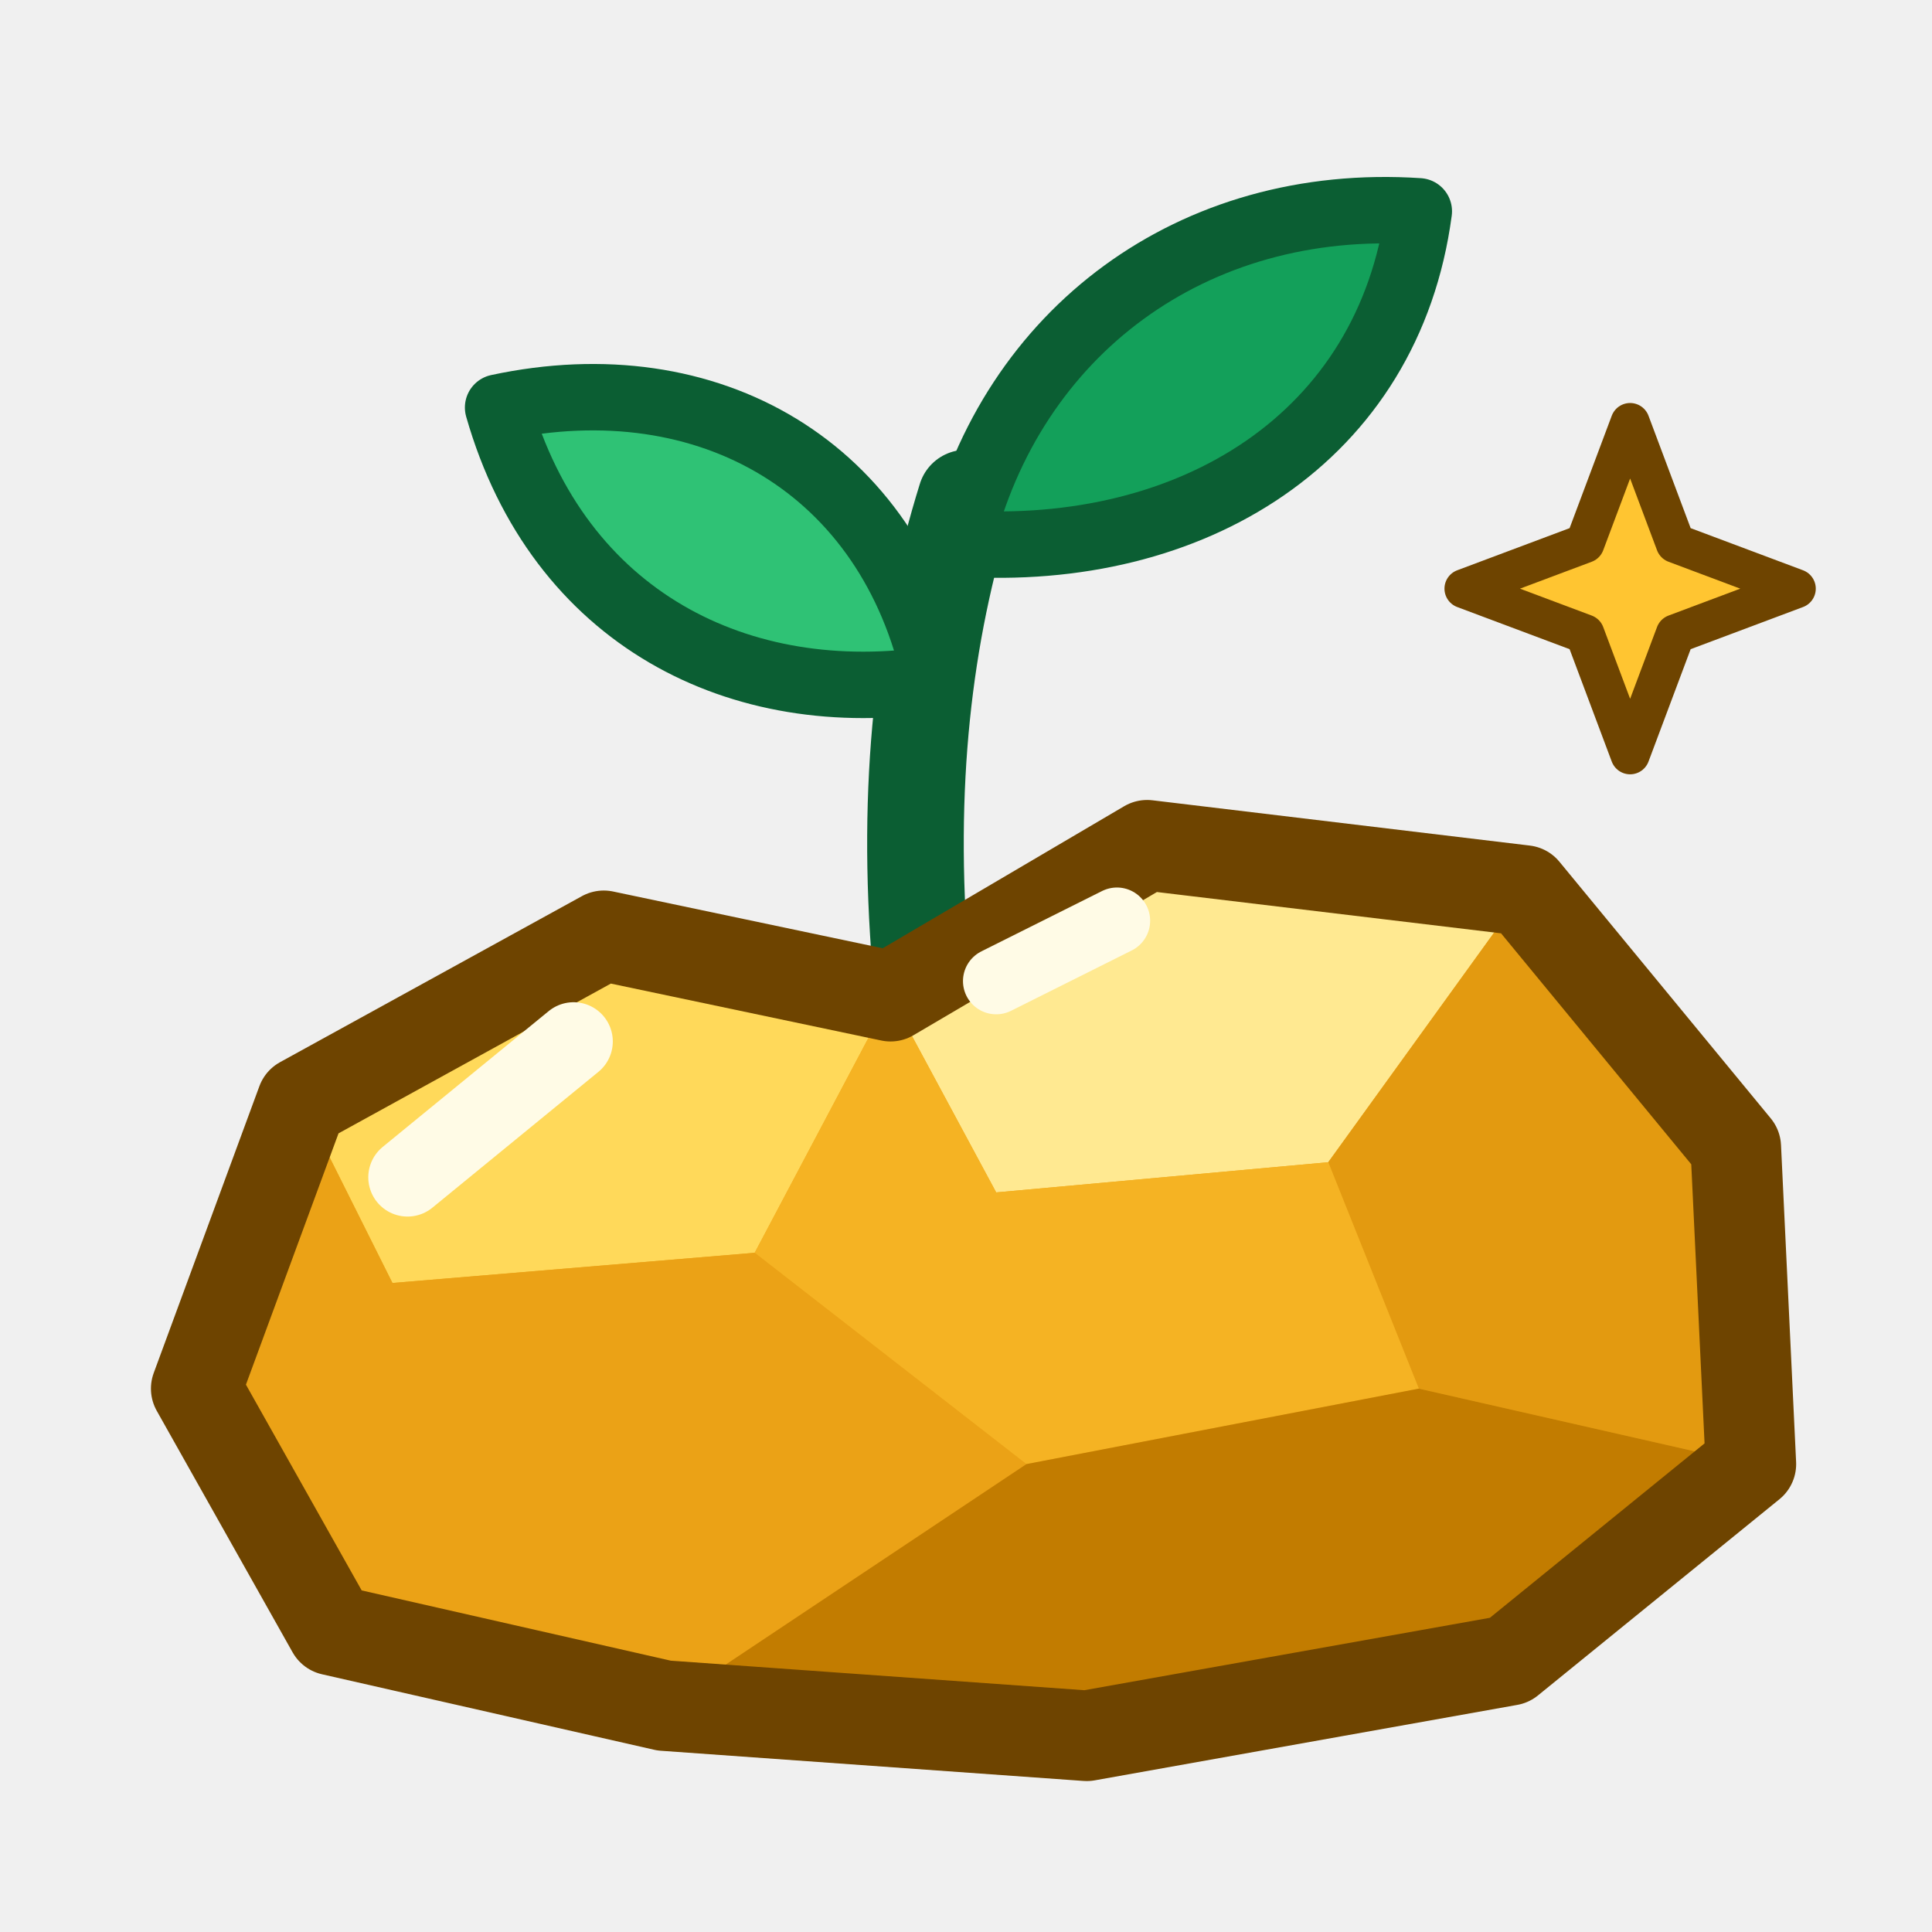
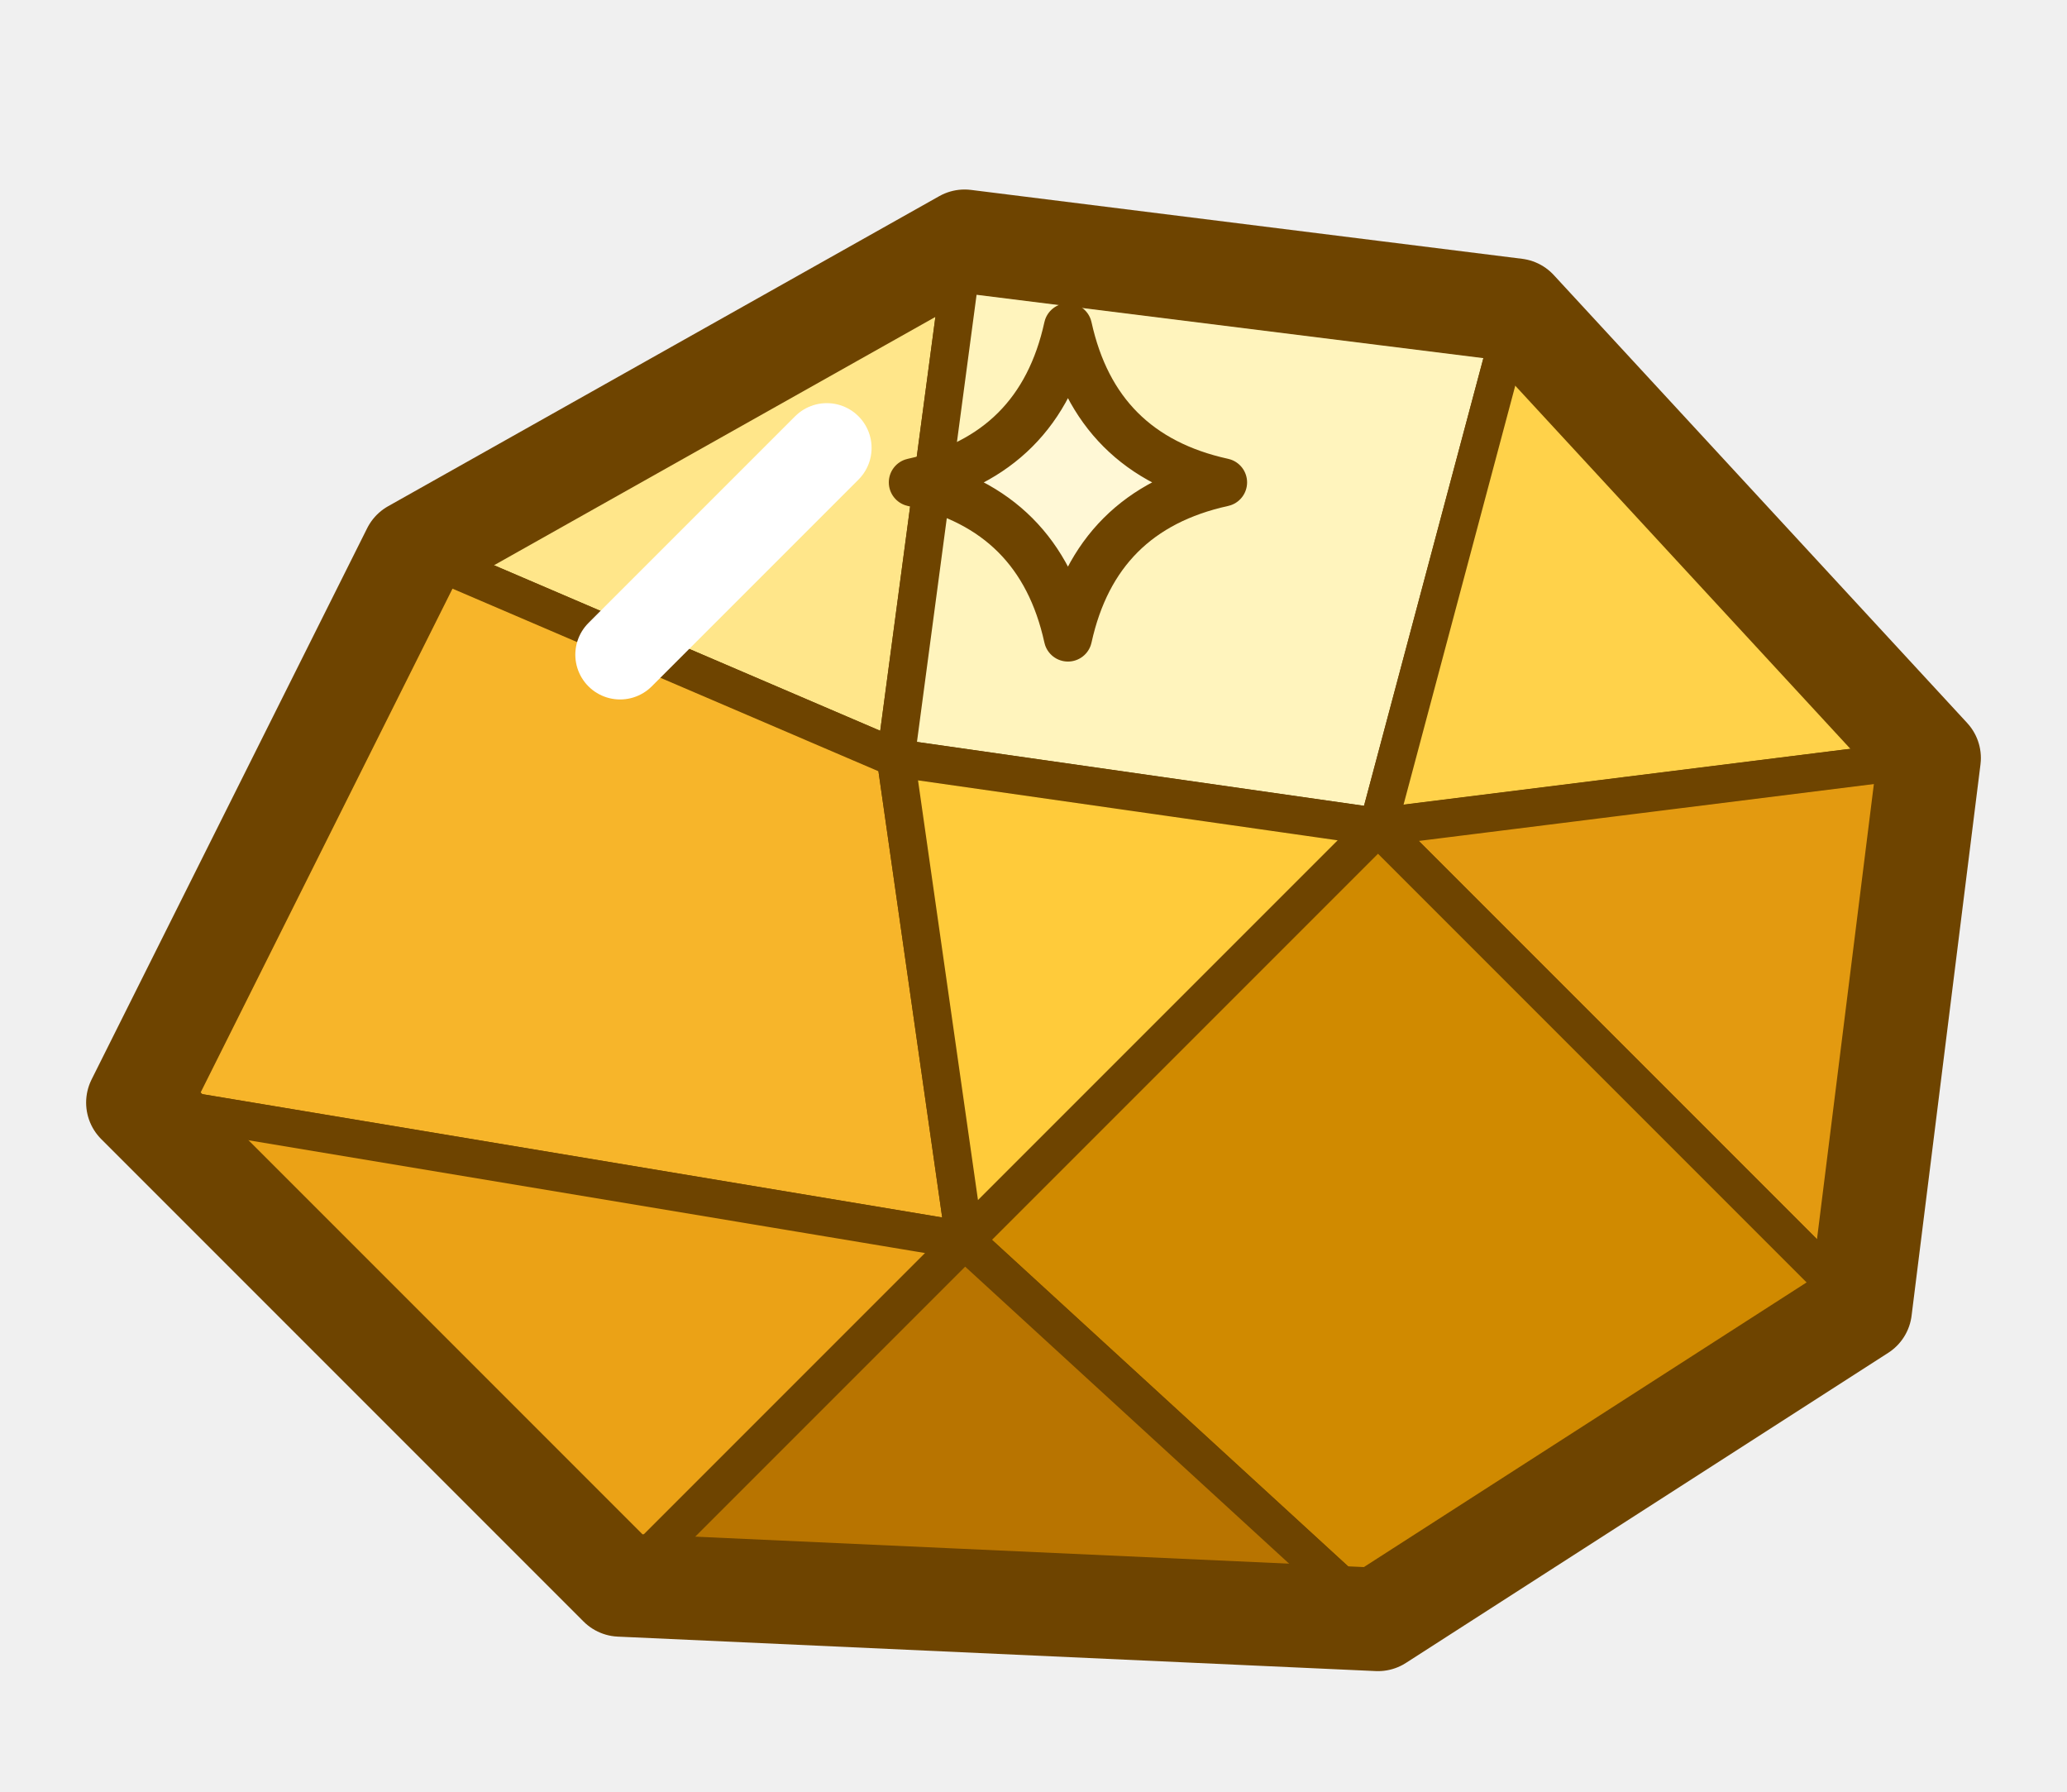
- <svg xmlns="http://www.w3.org/2000/svg" viewBox="0 0 64 64">
-   <path d="M30.5 32C30 26 30.6 21 32 16.5" stroke="#0b5e33" stroke-width="3.2" stroke-linecap="round" fill="none" />
-   <path d="M31 22.5C24.5 23.5 18.5 20.5 16.5 13.5 23.5 12 29.5 15.5 31 22.5Z" fill="#2fc275" stroke="#0b5e33" stroke-width="2.2" stroke-linejoin="round" />
-   <path d="M31.8 18C33.5 11 39.5 6.5 47 7 46 14.5 39.5 18.5 31.8 18Z" fill="#13a05a" stroke="#0b5e33" stroke-width="2.2" stroke-linejoin="round" />
-   <defs>
-     <clipPath id="nc">
-       <path d="M6.5 46 10 36.5 20 31 29.5 33 38 28 50.5 29.5 57.5 38 58 48.5 50 55 36 57.5 22 56.5 11 54Z" />
-     </clipPath>
-   </defs>
-   <g clip-path="url(#nc)">
-     <rect width="64" height="64" fill="#f0a71a" />
-     <path d="M10 36.5 20 31 29.5 33 25 41.5 13 42.5Z" fill="#ffd95a" />
-     <path d="M29.5 33 38 28 50.5 29.5 44 38.5 33 39.5Z" fill="#ffe991" />
-     <path d="M50.5 29.5 57.5 38 58 48.5 47 46 44 38.5Z" fill="#e39a10" />
-     <path d="M25 41.5 29.5 33 33 39.5 44 38.5 47 46 34 48.5Z" fill="#f5b323" />
-     <path d="M6.5 46 10 36.5 13 42.5 25 41.5 34 48.5 22 56.5 11 54Z" fill="#eba216" />
-     <path d="M34 48.5 47 46 58 48.5 50 55 36 57.5 22 56.5Z" fill="#c27c00" />
+ <svg xmlns="http://www.w3.org/2000/svg" viewBox="2 8 60 52">
+   <g transform="">
+     <path d="M14 24 30 15 28 30Z" fill="#ffe68a" stroke="#6e4400" stroke-width="1.1" stroke-linejoin="round" />
+     <path d="M30 15 46 17 42 32 28 30Z" fill="#fff4bd" stroke="#6e4400" stroke-width="1.1" stroke-linejoin="round" />
+     <path d="M46 17 58 30 42 32Z" fill="#ffd24a" stroke="#6e4400" stroke-width="1.1" stroke-linejoin="round" />
+     <path d="M6 40 14 24 28 30 30 44Z" fill="#f7b52a" stroke="#6e4400" stroke-width="1.1" stroke-linejoin="round" />
+     <path d="M28 30 42 32 30 44Z" fill="#ffcb3a" stroke="#6e4400" stroke-width="1.1" stroke-linejoin="round" />
+     <path d="M58 30 56 46 42 32Z" fill="#e39a10" stroke="#6e4400" stroke-width="1.1" stroke-linejoin="round" />
+     <path d="M42 32 56 46 42 55 30 44Z" fill="#d08a00" stroke="#6e4400" stroke-width="1.1" stroke-linejoin="round" />
+     <path d="M6 40 30 44 20 54Z" fill="#eba216" stroke="#6e4400" stroke-width="1.1" stroke-linejoin="round" />
+     <path d="M30 44 42 55 20 54Z" fill="#b87400" stroke="#6e4400" stroke-width="1.1" stroke-linejoin="round" />
  </g>
-   <path d="M6.5 46 10 36.5 20 31 29.5 33 38 28 50.5 29.5 57.5 38 58 48.5 50 55 36 57.5 22 56.5 11 54Z" fill="none" stroke="#6e4400" stroke-width="3" stroke-linejoin="round" />
-   <path d="M13.5 39 19 34.5" stroke="#fffbe6" stroke-width="2.6" stroke-linecap="round" />
-   <path d="M33 32.5 37 30.5" stroke="#fffbe6" stroke-width="2.2" stroke-linecap="round" />
-   <path d="M54 14l1.5 4 4 1.5-4 1.5-1.5 4-1.5-4-4-1.5 4-1.5z" fill="#ffc531" stroke="#6e4400" stroke-width="1.3" stroke-linejoin="round" />
+   <path transform="" d="M6 40 14 24 30 15 46 17 58 30 56 46 42 55 20 54Z" fill="none" stroke="#6e4400" stroke-width="3" stroke-linejoin="round" />
+   <g transform="">
+     <path d="M20 27 26 21" stroke="#fff" stroke-width="2.6" stroke-linecap="round" />
+     <path d="M33 17.5Q33.81 21.19 37.5 22Q33.81 22.81 33 26.5Q32.19 22.81 28.5 22Q32.19 21.19 33 17.5Z" fill="#fff8d6" stroke="#6e4400" stroke-width="1.4" stroke-linejoin="round" />
+   </g>
</svg>
